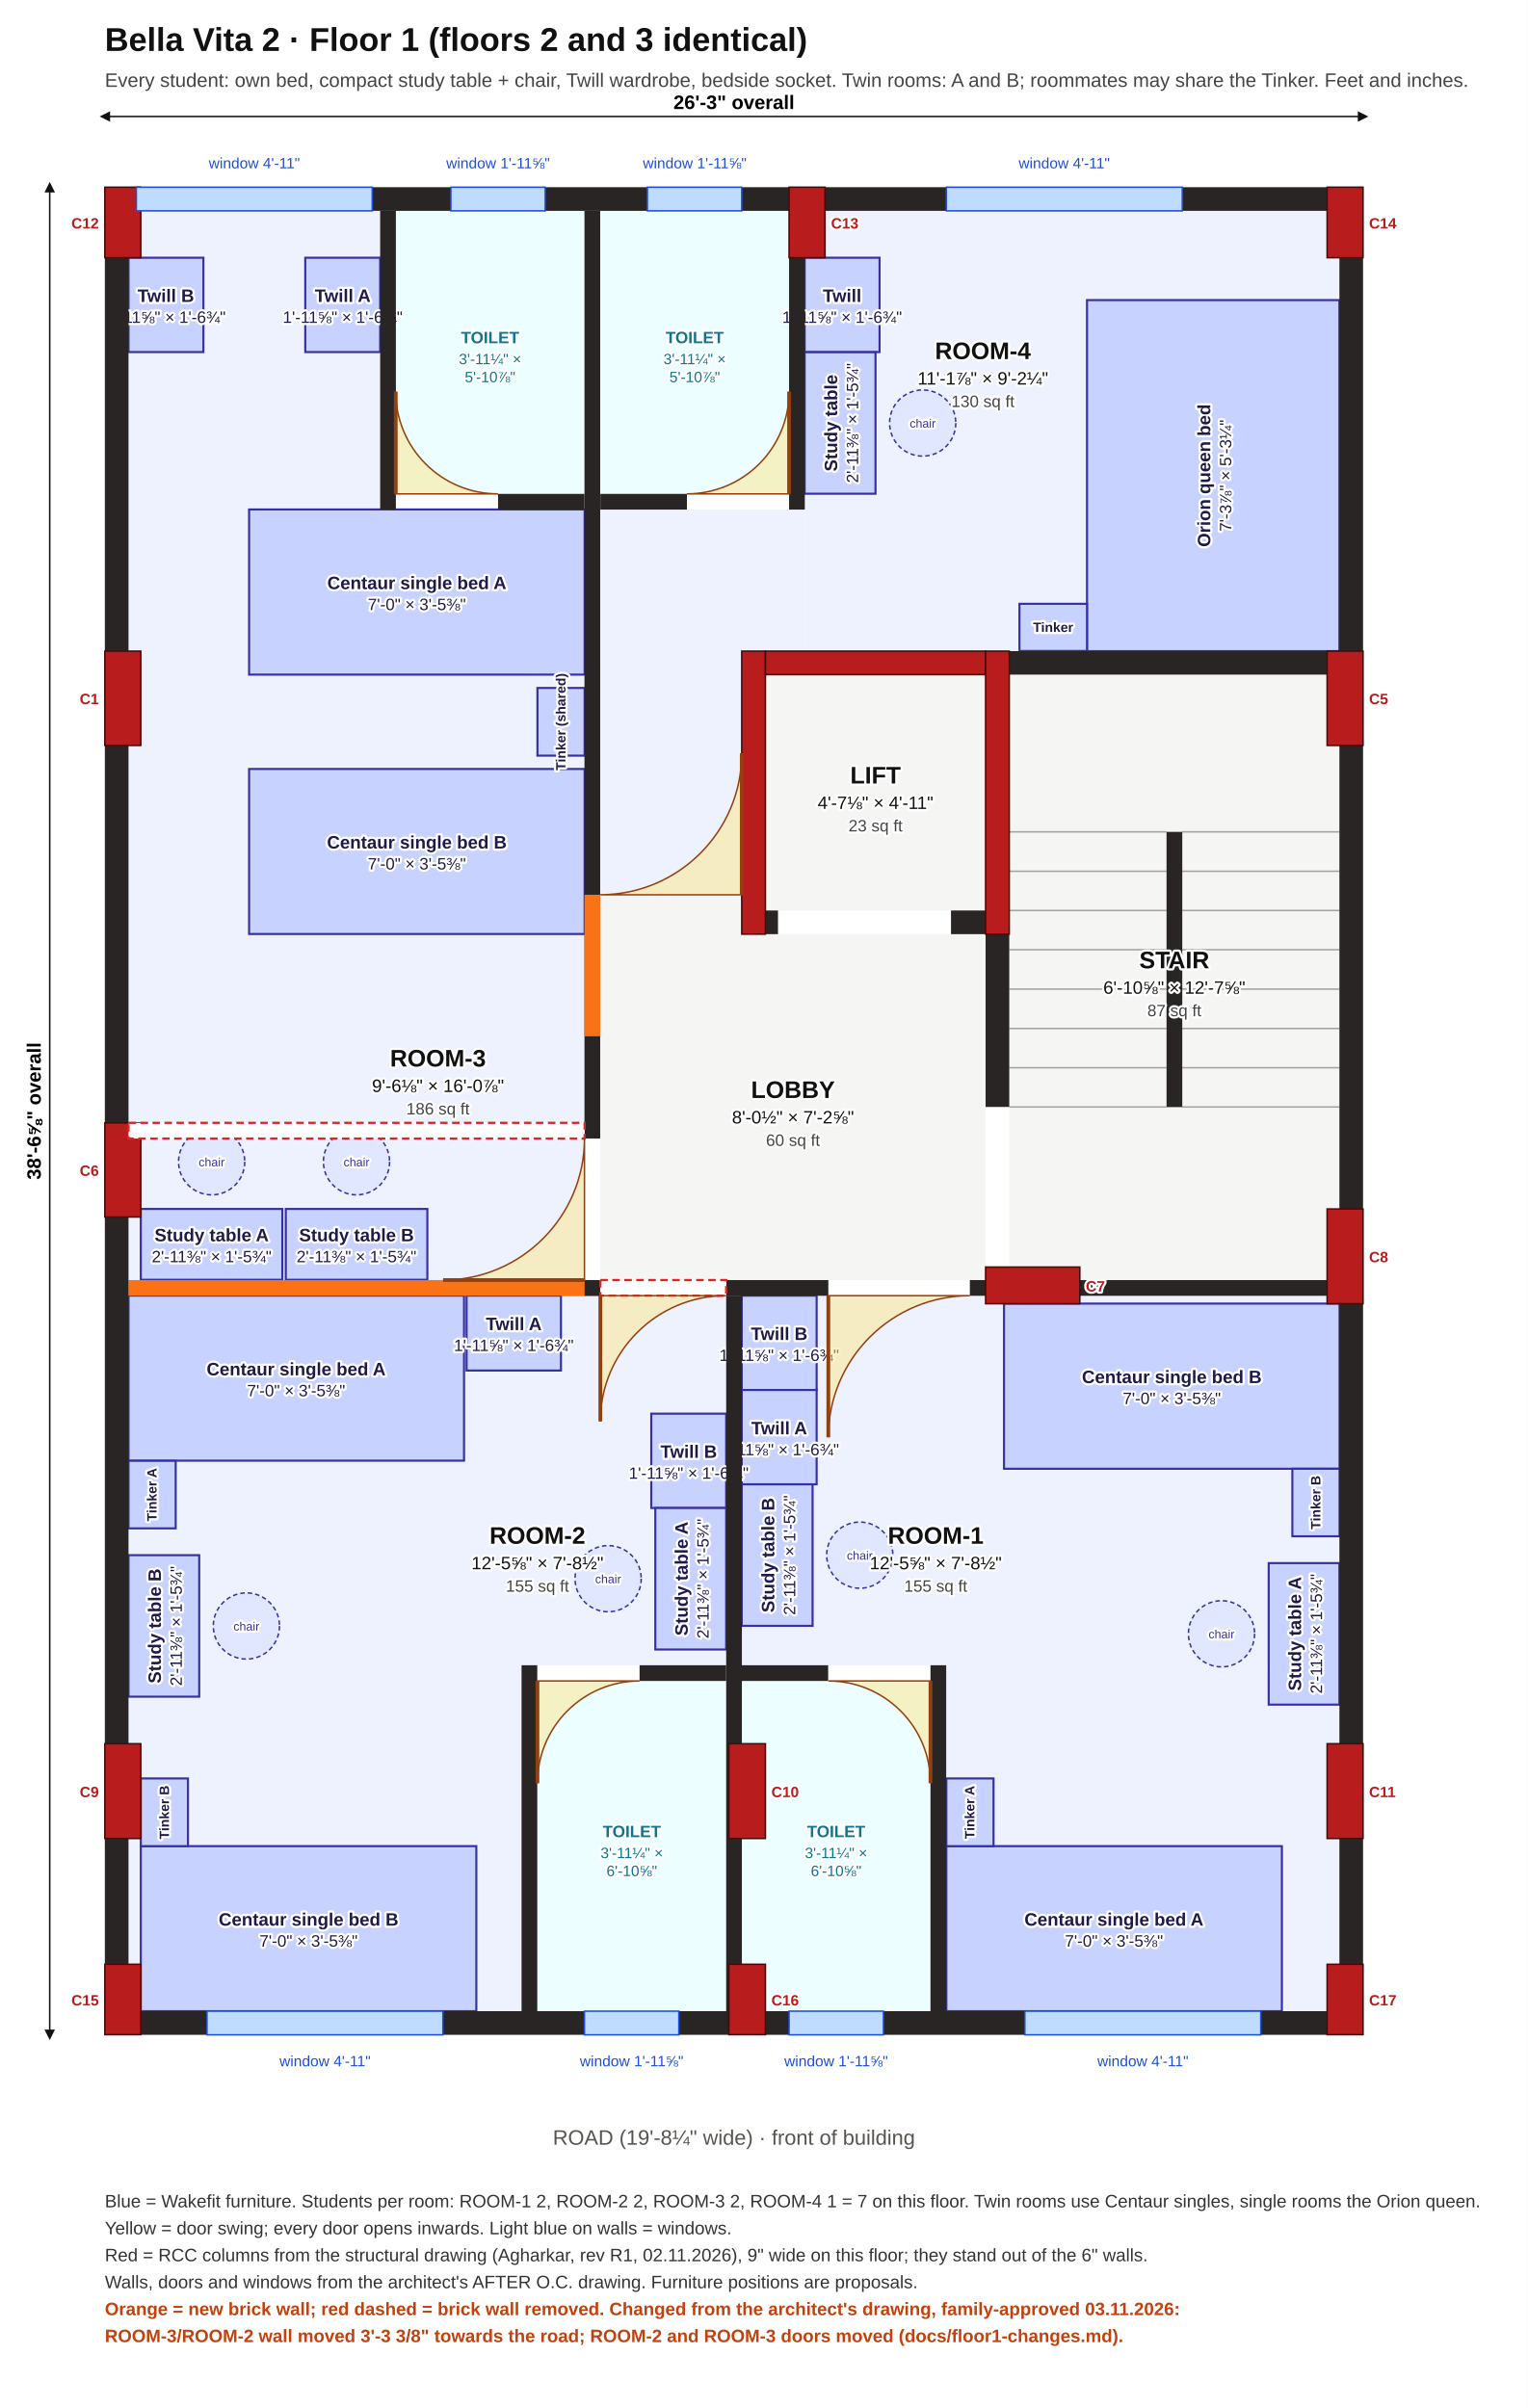
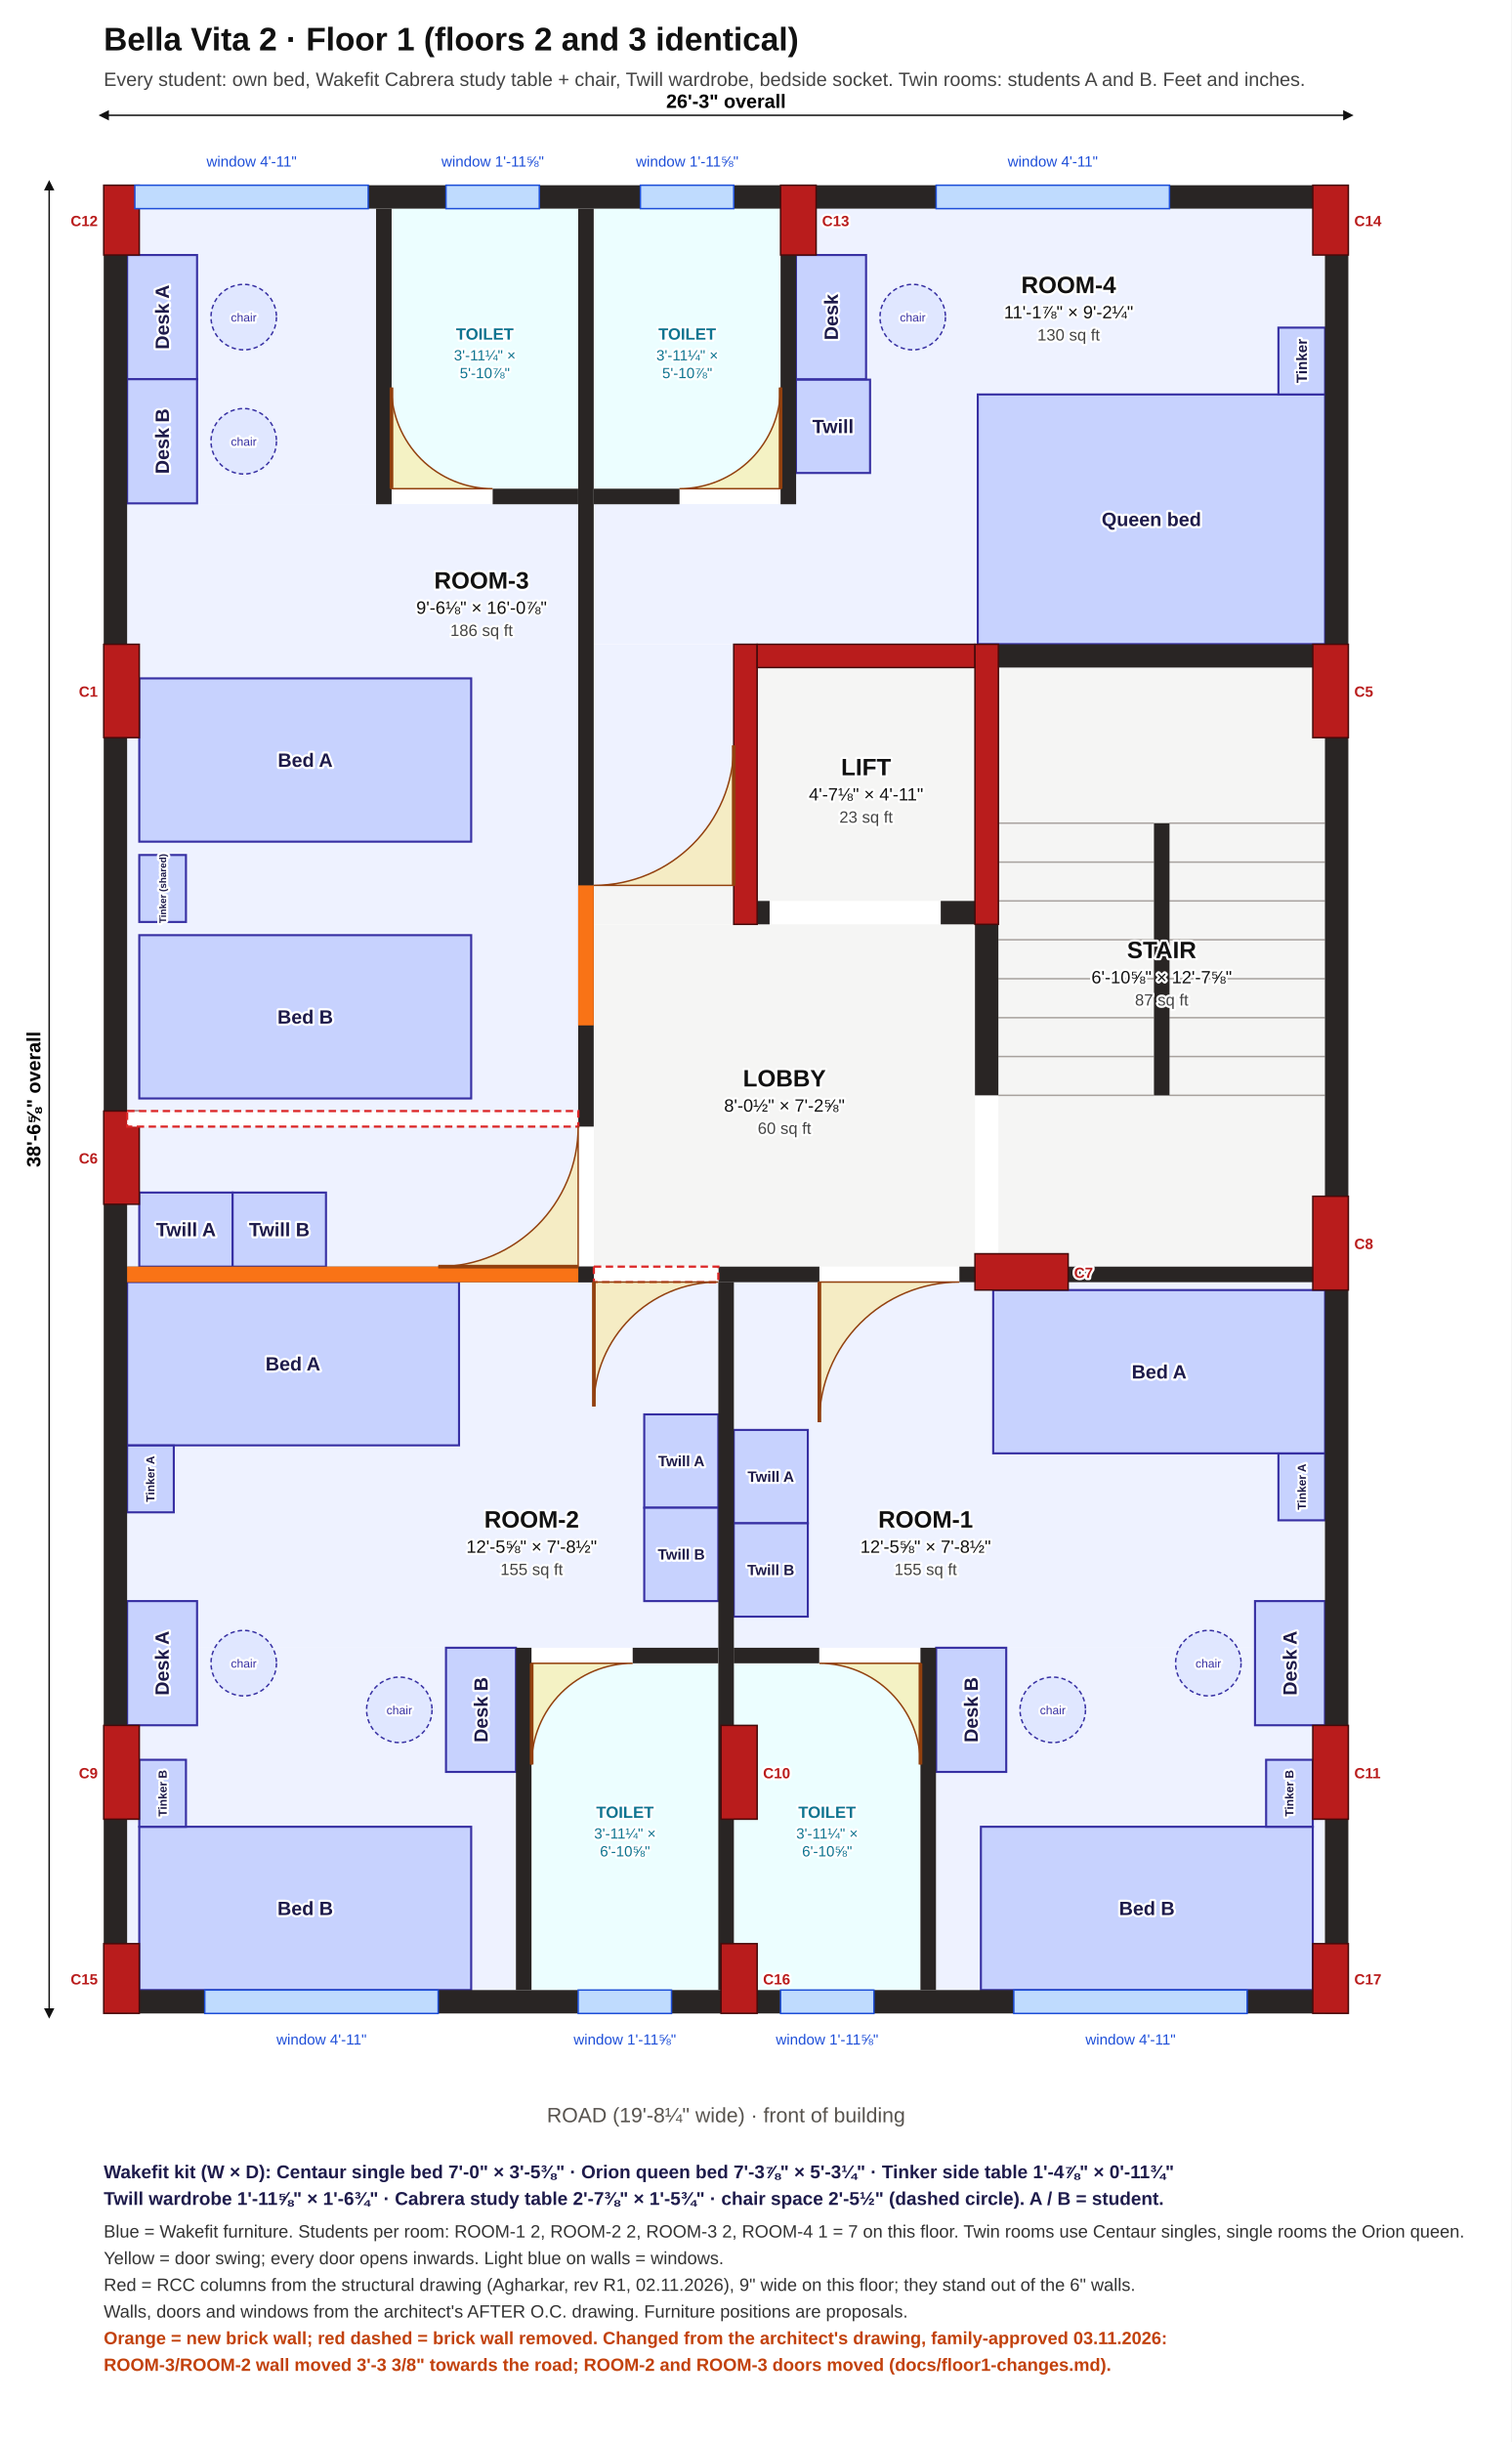
- <svg xmlns="http://www.w3.org/2000/svg" viewBox="0 0 1020 1608" width="1020" height="1608" font-family="Arial, Helvetica, sans-serif">
+ <svg xmlns="http://www.w3.org/2000/svg" viewBox="0 0 1020 1648" width="1020" height="1648" font-family="Arial, Helvetica, sans-serif">
  <rect width="100%" height="100%" fill="#ffffff" />
  <style>text{paint-order:stroke;stroke:#fff;stroke-width:3px;stroke-linejoin:round}</style>
  <defs>
    <marker id="a" viewBox="0 0 10 10" refX="5" refY="5" markerWidth="7" markerHeight="7" orient="auto-start-reverse">
      <path d="M0,0 L10,5 L0,10 z" fill="#111" />
    </marker>
  </defs>
  <text x="70" y="34" font-size="22" font-weight="bold" fill="#111">Bella Vita 2 · Floor 1 (floors 2 and 3 identical)</text>
-   <text x="70" y="58" font-size="13" fill="#444">Every student: own bed, compact study table + chair, Twill wardrobe, bedside socket. Twin rooms: A and B; roommates may share the Tinker. Feet and inches.</text>
+   <text x="70" y="58" font-size="13" fill="#444">Every student: own bed, Wakefit Cabrera study table + chair, Twill wardrobe, bedside socket. Twin rooms: students A and B. Feet and inches.</text>
  <rect x="85.8" y="340.2" width="304.5" height="514.5" fill="#eef2ff" />
  <rect x="85.8" y="140.8" width="168.0" height="199.5" fill="#eef2ff" />
  <rect x="264.2" y="140.8" width="126.0" height="189.0" fill="#ecfeff" />
  <rect x="537.2" y="140.8" width="357.0" height="294.0" fill="#eef2ff" />
  <rect x="400.8" y="340.2" width="136.5" height="94.5" fill="#eef2ff" />
  <rect x="400.8" y="434.8" width="94.5" height="162.7" fill="#eef2ff" />
  <rect x="400.8" y="140.8" width="126.0" height="189.0" fill="#ecfeff" />
  <rect x="400.8" y="597.5" width="94.5" height="26.2" fill="#f5f5f4" />
  <rect x="400.8" y="623.8" width="257.2" height="231.0" fill="#f5f5f4" />
  <rect x="511.0" y="450.5" width="147.0" height="157.5" fill="#f5f5f4" />
  <rect x="673.8" y="450.5" width="220.5" height="404.2" fill="#f5f5f4" />
  <rect x="85.8" y="865.2" width="399.0" height="246.8" fill="#eef2ff" />
  <rect x="85.8" y="1112.0" width="262.5" height="231.0" fill="#eef2ff" />
  <rect x="358.8" y="1122.5" width="126.0" height="220.5" fill="#ecfeff" />
  <rect x="495.2" y="865.2" width="399.0" height="246.8" fill="#eef2ff" />
  <rect x="631.8" y="1112.0" width="262.5" height="231.0" fill="#eef2ff" />
  <rect x="495.2" y="1122.5" width="126.0" height="220.5" fill="#ecfeff" />
  <line x1="673.8" y1="555.5" x2="778.8" y2="555.5" stroke="#a8a29e" />
  <line x1="789.2" y1="555.5" x2="894.2" y2="555.5" stroke="#a8a29e" />
  <line x1="673.8" y1="581.8" x2="778.8" y2="581.8" stroke="#a8a29e" />
  <line x1="789.2" y1="581.8" x2="894.2" y2="581.8" stroke="#a8a29e" />
  <line x1="673.8" y1="608.0" x2="778.8" y2="608.0" stroke="#a8a29e" />
  <line x1="789.2" y1="608.0" x2="894.2" y2="608.0" stroke="#a8a29e" />
  <line x1="673.8" y1="634.2" x2="778.8" y2="634.2" stroke="#a8a29e" />
  <line x1="789.2" y1="634.2" x2="894.2" y2="634.2" stroke="#a8a29e" />
  <line x1="673.8" y1="660.5" x2="778.8" y2="660.5" stroke="#a8a29e" />
  <line x1="789.2" y1="660.5" x2="894.2" y2="660.5" stroke="#a8a29e" />
  <line x1="673.8" y1="686.8" x2="778.8" y2="686.8" stroke="#a8a29e" />
  <line x1="789.2" y1="686.8" x2="894.2" y2="686.8" stroke="#a8a29e" />
  <line x1="673.8" y1="713.0" x2="778.8" y2="713.0" stroke="#a8a29e" />
  <line x1="789.2" y1="713.0" x2="894.2" y2="713.0" stroke="#a8a29e" />
  <line x1="673.8" y1="739.2" x2="778.8" y2="739.2" stroke="#a8a29e" />
  <line x1="789.2" y1="739.2" x2="894.2" y2="739.2" stroke="#a8a29e" />
-   <circle cx="574.0" cy="1038.5" r="22.1" fill="#e0e7ff" stroke="#3730a3" stroke-dasharray="3 2" />
-   <text x="574.0" y="1041.5" font-size="8" text-anchor="middle" fill="#3730a3">chair</text>
-   <circle cx="815.5" cy="1091.0" r="22.1" fill="#e0e7ff" stroke="#3730a3" stroke-dasharray="3 2" />
-   <text x="815.5" y="1094.0" font-size="8" text-anchor="middle" fill="#3730a3">chair</text>
-   <rect x="631.8" y="1232.8" width="224.0" height="110.2" fill="#c7d2fe" stroke="#3730a3" stroke-width="1.4" />
-   <text x="743.7" y="1285.9" font-size="12" text-anchor="middle" font-weight="bold" fill="#1e1b4b">Centaur single bed A</text>
-   <text x="743.7" y="1299.9" font-size="11" text-anchor="middle" fill="#1e1b4b">7'-0" × 3'-5⅜"</text>
-   <rect x="631.8" y="1187.6" width="31.5" height="45.2" fill="#c7d2fe" stroke="#3730a3" stroke-width="1.4" />
-   <text x="647.5" y="1213.2" font-size="9" text-anchor="middle" font-weight="bold" fill="#1e1b4b" transform="rotate(-90 647.5 1210.2)">Tinker A</text>
-   <rect x="670.3" y="870.5" width="224.0" height="110.3" fill="#c7d2fe" stroke="#3730a3" stroke-width="1.4" />
-   <text x="782.3" y="923.6" font-size="12" text-anchor="middle" font-weight="bold" fill="#1e1b4b">Centaur single bed B</text>
-   <text x="782.3" y="937.6" font-size="11" text-anchor="middle" fill="#1e1b4b">7'-0" × 3'-5⅜"</text>
-   <rect x="862.8" y="980.8" width="31.5" height="45.1" fill="#c7d2fe" stroke="#3730a3" stroke-width="1.4" />
-   <text x="878.5" y="1006.3" font-size="9" text-anchor="middle" font-weight="bold" fill="#1e1b4b" transform="rotate(-90 878.5 1003.3)">Tinker B</text>
-   <rect x="495.2" y="865.2" width="50.0" height="63.0" fill="#c7d2fe" stroke="#3730a3" stroke-width="1.4" />
-   <text x="520.2" y="894.8" font-size="12" text-anchor="middle" font-weight="bold" fill="#1e1b4b">Twill B</text>
-   <text x="520.2" y="908.8" font-size="11" text-anchor="middle" fill="#1e1b4b">1'-11⅝" × 1'-6¾"</text>
-   <rect x="495.2" y="928.2" width="50.0" height="63.0" fill="#c7d2fe" stroke="#3730a3" stroke-width="1.4" />
-   <text x="520.2" y="957.8" font-size="12" text-anchor="middle" font-weight="bold" fill="#1e1b4b">Twill A</text>
-   <text x="520.2" y="971.8" font-size="11" text-anchor="middle" fill="#1e1b4b">1'-11⅝" × 1'-6¾"</text>
-   <rect x="495.2" y="991.2" width="47.3" height="94.5" fill="#c7d2fe" stroke="#3730a3" stroke-width="1.4" />
-   <text x="518.9" y="1036.5" font-size="12" text-anchor="middle" font-weight="bold" fill="#1e1b4b" transform="rotate(-90 518.9 1038.5)">Study table B</text>
-   <text x="518.9" y="1050.5" font-size="11" text-anchor="middle" fill="#1e1b4b" transform="rotate(-90 518.9 1038.5)">2'-11⅜" × 1'-5¾"</text>
-   <rect x="847.0" y="1043.8" width="47.2" height="94.5" fill="#c7d2fe" stroke="#3730a3" stroke-width="1.4" />
-   <text x="870.6" y="1089.0" font-size="12" text-anchor="middle" font-weight="bold" fill="#1e1b4b" transform="rotate(-90 870.6 1091.0)">Study table A</text>
-   <text x="870.6" y="1103.0" font-size="11" text-anchor="middle" fill="#1e1b4b" transform="rotate(-90 870.6 1091.0)">2'-11⅜" × 1'-5¾"</text>
-   <circle cx="164.5" cy="1085.8" r="22.1" fill="#e0e7ff" stroke="#3730a3" stroke-dasharray="3 2" />
-   <text x="164.5" y="1088.8" font-size="8" text-anchor="middle" fill="#3730a3">chair</text>
-   <circle cx="406.0" cy="1054.2" r="22.1" fill="#e0e7ff" stroke="#3730a3" stroke-dasharray="3 2" />
-   <text x="406.0" y="1057.2" font-size="8" text-anchor="middle" fill="#3730a3">chair</text>
+   <circle cx="815.5" cy="1122.4" r="22.1" fill="#e0e7ff" stroke="#3730a3" stroke-dasharray="3 2" />
+   <text x="815.5" y="1125.4" font-size="8" text-anchor="middle" fill="#3730a3">chair</text>
+   <circle cx="710.5" cy="1153.9" r="22.1" fill="#e0e7ff" stroke="#3730a3" stroke-dasharray="3 2" />
+   <text x="710.5" y="1156.9" font-size="8" text-anchor="middle" fill="#3730a3">chair</text>
+   <rect x="670.3" y="870.6" width="224.0" height="110.2" fill="#c7d2fe" stroke="#3730a3" stroke-width="1.4" />
+   <text x="782.3" y="930.3" font-size="13.0" text-anchor="middle" font-weight="bold" fill="#1e1b4b">Bed A</text>
+   <rect x="862.8" y="980.9" width="31.5" height="45.1" fill="#c7d2fe" stroke="#3730a3" stroke-width="1.4" />
+   <text x="878.5" y="1006.2" font-size="7.9" text-anchor="middle" font-weight="bold" fill="#1e1b4b" transform="rotate(-90 878.5 1003.4)">Tinker A</text>
+   <rect x="662.0" y="1232.8" width="224.0" height="110.2" fill="#c7d2fe" stroke="#3730a3" stroke-width="1.4" />
+   <text x="774.0" y="1292.4" font-size="13.0" text-anchor="middle" font-weight="bold" fill="#1e1b4b">Bed B</text>
+   <rect x="854.5" y="1187.6" width="31.5" height="45.2" fill="#c7d2fe" stroke="#3730a3" stroke-width="1.4" />
+   <text x="870.2" y="1212.9" font-size="7.9" text-anchor="middle" font-weight="bold" fill="#1e1b4b" transform="rotate(-90 870.2 1210.2)">Tinker B</text>
+   <rect x="495.2" y="965.0" width="50.0" height="63.0" fill="#c7d2fe" stroke="#3730a3" stroke-width="1.4" />
+   <text x="520.2" y="1000.0" font-size="10.1" text-anchor="middle" font-weight="bold" fill="#1e1b4b">Twill A</text>
+   <rect x="495.2" y="1028.0" width="50.0" height="63.0" fill="#c7d2fe" stroke="#3730a3" stroke-width="1.4" />
+   <text x="520.2" y="1063.0" font-size="10.1" text-anchor="middle" font-weight="bold" fill="#1e1b4b">Twill B</text>
+   <rect x="847.0" y="1080.5" width="47.2" height="83.8" fill="#c7d2fe" stroke="#3730a3" stroke-width="1.4" />
+   <text x="870.6" y="1126.9" font-size="13.0" text-anchor="middle" font-weight="bold" fill="#1e1b4b" transform="rotate(-90 870.6 1122.4)">Desk A</text>
+   <rect x="631.8" y="1112.0" width="47.3" height="83.8" fill="#c7d2fe" stroke="#3730a3" stroke-width="1.4" />
+   <text x="655.4" y="1158.4" font-size="13.0" text-anchor="middle" font-weight="bold" fill="#1e1b4b" transform="rotate(-90 655.4 1153.9)">Desk B</text>
+   <circle cx="164.5" cy="1122.4" r="22.1" fill="#e0e7ff" stroke="#3730a3" stroke-dasharray="3 2" />
+   <text x="164.5" y="1125.4" font-size="8" text-anchor="middle" fill="#3730a3">chair</text>
+   <circle cx="269.5" cy="1153.9" r="22.1" fill="#e0e7ff" stroke="#3730a3" stroke-dasharray="3 2" />
+   <text x="269.5" y="1156.9" font-size="8" text-anchor="middle" fill="#3730a3">chair</text>
  <rect x="85.8" y="865.2" width="224.0" height="110.2" fill="#c7d2fe" stroke="#3730a3" stroke-width="1.4" />
-   <text x="197.7" y="918.4" font-size="12" text-anchor="middle" font-weight="bold" fill="#1e1b4b">Centaur single bed A</text>
-   <text x="197.7" y="932.4" font-size="11" text-anchor="middle" fill="#1e1b4b">7'-0" × 3'-5⅜"</text>
+   <text x="197.7" y="924.9" font-size="13.0" text-anchor="middle" font-weight="bold" fill="#1e1b4b">Bed A</text>
  <rect x="85.8" y="975.5" width="31.5" height="45.1" fill="#c7d2fe" stroke="#3730a3" stroke-width="1.4" />
-   <text x="101.5" y="1001.1" font-size="9" text-anchor="middle" font-weight="bold" fill="#1e1b4b" transform="rotate(-90 101.5 998.1)">Tinker A</text>
+   <text x="101.5" y="1000.8" font-size="7.9" text-anchor="middle" font-weight="bold" fill="#1e1b4b" transform="rotate(-90 101.5 998.1)">Tinker A</text>
  <rect x="94.0" y="1232.8" width="224.0" height="110.2" fill="#c7d2fe" stroke="#3730a3" stroke-width="1.4" />
-   <text x="206.0" y="1285.9" font-size="12" text-anchor="middle" font-weight="bold" fill="#1e1b4b">Centaur single bed B</text>
-   <text x="206.0" y="1299.9" font-size="11" text-anchor="middle" fill="#1e1b4b">7'-0" × 3'-5⅜"</text>
+   <text x="206.0" y="1292.4" font-size="13.0" text-anchor="middle" font-weight="bold" fill="#1e1b4b">Bed B</text>
  <rect x="94.0" y="1187.6" width="31.5" height="45.2" fill="#c7d2fe" stroke="#3730a3" stroke-width="1.4" />
-   <text x="109.8" y="1213.2" font-size="9" text-anchor="middle" font-weight="bold" fill="#1e1b4b" transform="rotate(-90 109.8 1210.2)">Tinker B</text>
-   <rect x="311.5" y="865.2" width="63.0" height="50.0" fill="#c7d2fe" stroke="#3730a3" stroke-width="1.4" />
-   <text x="343.0" y="888.2" font-size="12" text-anchor="middle" font-weight="bold" fill="#1e1b4b">Twill A</text>
-   <text x="343.0" y="902.2" font-size="11" text-anchor="middle" fill="#1e1b4b">1'-11⅝" × 1'-6¾"</text>
-   <rect x="434.8" y="944.0" width="50.0" height="63.0" fill="#c7d2fe" stroke="#3730a3" stroke-width="1.4" />
-   <text x="459.8" y="973.5" font-size="12" text-anchor="middle" font-weight="bold" fill="#1e1b4b">Twill B</text>
-   <text x="459.8" y="987.5" font-size="11" text-anchor="middle" fill="#1e1b4b">1'-11⅝" × 1'-6¾"</text>
-   <rect x="85.8" y="1038.5" width="47.2" height="94.5" fill="#c7d2fe" stroke="#3730a3" stroke-width="1.4" />
-   <text x="109.4" y="1083.8" font-size="12" text-anchor="middle" font-weight="bold" fill="#1e1b4b" transform="rotate(-90 109.4 1085.8)">Study table B</text>
-   <text x="109.4" y="1097.8" font-size="11" text-anchor="middle" fill="#1e1b4b" transform="rotate(-90 109.4 1085.8)">2'-11⅜" × 1'-5¾"</text>
-   <rect x="437.5" y="1007.0" width="47.3" height="94.5" fill="#c7d2fe" stroke="#3730a3" stroke-width="1.4" />
-   <text x="461.1" y="1052.2" font-size="12" text-anchor="middle" font-weight="bold" fill="#1e1b4b" transform="rotate(-90 461.1 1054.2)">Study table A</text>
-   <text x="461.1" y="1066.2" font-size="11" text-anchor="middle" fill="#1e1b4b" transform="rotate(-90 461.1 1054.2)">2'-11⅜" × 1'-5¾"</text>
-   <circle cx="141.3" cy="775.8" r="22.1" fill="#e0e7ff" stroke="#3730a3" stroke-dasharray="3 2" />
-   <text x="141.3" y="778.8" font-size="8" text-anchor="middle" fill="#3730a3">chair</text>
-   <circle cx="238.0" cy="775.8" r="22.1" fill="#e0e7ff" stroke="#3730a3" stroke-dasharray="3 2" />
-   <text x="238.0" y="778.8" font-size="8" text-anchor="middle" fill="#3730a3">chair</text>
-   <rect x="166.3" y="340.2" width="224.0" height="110.3" fill="#c7d2fe" stroke="#3730a3" stroke-width="1.4" />
-   <text x="278.3" y="393.4" font-size="12" text-anchor="middle" font-weight="bold" fill="#1e1b4b">Centaur single bed A</text>
-   <text x="278.3" y="407.4" font-size="11" text-anchor="middle" fill="#1e1b4b">7'-0" × 3'-5⅜"</text>
-   <rect x="166.3" y="513.5" width="224.0" height="110.2" fill="#c7d2fe" stroke="#3730a3" stroke-width="1.4" />
-   <text x="278.3" y="566.6" font-size="12" text-anchor="middle" font-weight="bold" fill="#1e1b4b">Centaur single bed B</text>
-   <text x="278.3" y="580.6" font-size="11" text-anchor="middle" fill="#1e1b4b">7'-0" × 3'-5⅜"</text>
-   <rect x="358.8" y="459.4" width="31.5" height="45.2" fill="#c7d2fe" stroke="#3730a3" stroke-width="1.4" />
-   <text x="374.5" y="485.0" font-size="9" text-anchor="middle" font-weight="bold" fill="#1e1b4b" transform="rotate(-90 374.5 482.0)">Tinker (shared)</text>
-   <rect x="85.8" y="172.1" width="50.0" height="63.0" fill="#c7d2fe" stroke="#3730a3" stroke-width="1.4" />
-   <text x="110.7" y="201.6" font-size="12" text-anchor="middle" font-weight="bold" fill="#1e1b4b">Twill B</text>
-   <text x="110.7" y="215.6" font-size="11" text-anchor="middle" fill="#1e1b4b">1'-11⅝" × 1'-6¾"</text>
-   <rect x="203.8" y="172.1" width="50.0" height="63.0" fill="#c7d2fe" stroke="#3730a3" stroke-width="1.4" />
-   <text x="228.8" y="201.6" font-size="12" text-anchor="middle" font-weight="bold" fill="#1e1b4b">Twill A</text>
-   <text x="228.8" y="215.6" font-size="11" text-anchor="middle" fill="#1e1b4b">1'-11⅝" × 1'-6¾"</text>
-   <rect x="94.0" y="807.3" width="94.5" height="47.3" fill="#c7d2fe" stroke="#3730a3" stroke-width="1.4" />
-   <text x="141.3" y="828.9" font-size="12" text-anchor="middle" font-weight="bold" fill="#1e1b4b">Study table A</text>
-   <text x="141.3" y="842.9" font-size="11" text-anchor="middle" fill="#1e1b4b">2'-11⅜" × 1'-5¾"</text>
-   <rect x="190.8" y="807.3" width="94.5" height="47.3" fill="#c7d2fe" stroke="#3730a3" stroke-width="1.4" />
-   <text x="238.0" y="828.9" font-size="12" text-anchor="middle" font-weight="bold" fill="#1e1b4b">Study table B</text>
-   <text x="238.0" y="842.9" font-size="11" text-anchor="middle" fill="#1e1b4b">2'-11⅜" × 1'-5¾"</text>
-   <circle cx="616.0" cy="282.5" r="22.1" fill="#e0e7ff" stroke="#3730a3" stroke-dasharray="3 2" />
-   <text x="616.0" y="285.5" font-size="8" text-anchor="middle" fill="#3730a3">chair</text>
-   <rect x="725.7" y="200.4" width="168.5" height="234.4" fill="#c7d2fe" stroke="#3730a3" stroke-width="1.4" />
-   <text x="810.0" y="315.6" font-size="12" text-anchor="middle" font-weight="bold" fill="#1e1b4b" transform="rotate(-90 810.0 317.6)">Orion queen bed</text>
-   <text x="810.0" y="329.6" font-size="11" text-anchor="middle" fill="#1e1b4b" transform="rotate(-90 810.0 317.6)">7'-3⅞" × 5'-3¼"</text>
-   <rect x="680.6" y="403.2" width="45.1" height="31.5" fill="#c7d2fe" stroke="#3730a3" stroke-width="1.4" />
-   <text x="703.1" y="422.0" font-size="9" text-anchor="middle" font-weight="bold" fill="#1e1b4b">Tinker</text>
-   <rect x="537.2" y="172.1" width="50.0" height="63.0" fill="#c7d2fe" stroke="#3730a3" stroke-width="1.4" />
-   <text x="562.2" y="201.6" font-size="12" text-anchor="middle" font-weight="bold" fill="#1e1b4b">Twill</text>
-   <text x="562.2" y="215.6" font-size="11" text-anchor="middle" fill="#1e1b4b">1'-11⅝" × 1'-6¾"</text>
-   <rect x="537.2" y="235.2" width="47.3" height="94.5" fill="#c7d2fe" stroke="#3730a3" stroke-width="1.4" />
-   <text x="560.9" y="280.5" font-size="12" text-anchor="middle" font-weight="bold" fill="#1e1b4b" transform="rotate(-90 560.9 282.5)">Study table</text>
-   <text x="560.9" y="294.5" font-size="11" text-anchor="middle" fill="#1e1b4b" transform="rotate(-90 560.9 282.5)">2'-11⅜" × 1'-5¾"</text>
+   <text x="109.8" y="1212.9" font-size="7.9" text-anchor="middle" font-weight="bold" fill="#1e1b4b" transform="rotate(-90 109.8 1210.2)">Tinker B</text>
+   <rect x="434.8" y="954.5" width="50.0" height="63.0" fill="#c7d2fe" stroke="#3730a3" stroke-width="1.4" />
+   <text x="459.8" y="989.5" font-size="10.1" text-anchor="middle" font-weight="bold" fill="#1e1b4b">Twill A</text>
+   <rect x="434.8" y="1017.5" width="50.0" height="63.0" fill="#c7d2fe" stroke="#3730a3" stroke-width="1.4" />
+   <text x="459.8" y="1052.5" font-size="10.1" text-anchor="middle" font-weight="bold" fill="#1e1b4b">Twill B</text>
+   <rect x="85.8" y="1080.5" width="47.2" height="83.8" fill="#c7d2fe" stroke="#3730a3" stroke-width="1.4" />
+   <text x="109.4" y="1126.9" font-size="13.0" text-anchor="middle" font-weight="bold" fill="#1e1b4b" transform="rotate(-90 109.4 1122.4)">Desk A</text>
+   <rect x="301.0" y="1112.0" width="47.2" height="83.8" fill="#c7d2fe" stroke="#3730a3" stroke-width="1.4" />
+   <text x="324.6" y="1158.4" font-size="13.0" text-anchor="middle" font-weight="bold" fill="#1e1b4b" transform="rotate(-90 324.6 1153.9)">Desk B</text>
+   <circle cx="164.5" cy="214.0" r="22.1" fill="#e0e7ff" stroke="#3730a3" stroke-dasharray="3 2" />
+   <text x="164.5" y="217.0" font-size="8" text-anchor="middle" fill="#3730a3">chair</text>
+   <circle cx="164.5" cy="297.8" r="22.1" fill="#e0e7ff" stroke="#3730a3" stroke-dasharray="3 2" />
+   <text x="164.5" y="300.8" font-size="8" text-anchor="middle" fill="#3730a3">chair</text>
+   <rect x="94.0" y="457.8" width="224.0" height="110.2" fill="#c7d2fe" stroke="#3730a3" stroke-width="1.4" />
+   <text x="206.0" y="517.5" font-size="13.0" text-anchor="middle" font-weight="bold" fill="#1e1b4b">Bed A</text>
+   <rect x="94.0" y="631.1" width="224.0" height="110.2" fill="#c7d2fe" stroke="#3730a3" stroke-width="1.4" />
+   <text x="206.0" y="690.8" font-size="13.0" text-anchor="middle" font-weight="bold" fill="#1e1b4b">Bed B</text>
+   <rect x="94.0" y="577.0" width="31.5" height="45.2" fill="#c7d2fe" stroke="#3730a3" stroke-width="1.4" />
+   <text x="109.8" y="601.9" font-size="6.5" text-anchor="middle" font-weight="bold" fill="#1e1b4b" transform="rotate(-90 109.8 599.6)">Tinker (shared)</text>
+   <rect x="85.8" y="172.1" width="47.2" height="83.8" fill="#c7d2fe" stroke="#3730a3" stroke-width="1.4" />
+   <text x="109.4" y="218.6" font-size="13.0" text-anchor="middle" font-weight="bold" fill="#1e1b4b" transform="rotate(-90 109.4 214.0)">Desk A</text>
+   <rect x="85.8" y="255.9" width="47.2" height="83.8" fill="#c7d2fe" stroke="#3730a3" stroke-width="1.4" />
+   <text x="109.4" y="302.4" font-size="13.0" text-anchor="middle" font-weight="bold" fill="#1e1b4b" transform="rotate(-90 109.4 297.8)">Desk B</text>
+   <rect x="94.0" y="804.8" width="63.0" height="50.0" fill="#c7d2fe" stroke="#3730a3" stroke-width="1.4" />
+   <text x="125.5" y="834.3" font-size="13.0" text-anchor="middle" font-weight="bold" fill="#1e1b4b">Twill A</text>
+   <rect x="157.0" y="804.8" width="63.0" height="50.0" fill="#c7d2fe" stroke="#3730a3" stroke-width="1.4" />
+   <text x="188.5" y="834.3" font-size="13.0" text-anchor="middle" font-weight="bold" fill="#1e1b4b">Twill B</text>
+   <circle cx="616.0" cy="214.0" r="22.1" fill="#e0e7ff" stroke="#3730a3" stroke-dasharray="3 2" />
+   <text x="616.0" y="217.0" font-size="8" text-anchor="middle" fill="#3730a3">chair</text>
+   <rect x="659.9" y="266.2" width="234.4" height="168.5" fill="#c7d2fe" stroke="#3730a3" stroke-width="1.4" />
+   <text x="777.1" y="355.0" font-size="13.0" text-anchor="middle" font-weight="bold" fill="#1e1b4b">Queen bed</text>
+   <rect x="862.8" y="221.1" width="31.5" height="45.1" fill="#c7d2fe" stroke="#3730a3" stroke-width="1.4" />
+   <text x="878.5" y="247.1" font-size="10.0" text-anchor="middle" font-weight="bold" fill="#1e1b4b" transform="rotate(-90 878.5 243.6)">Tinker</text>
+   <rect x="537.2" y="256.2" width="50.0" height="63.0" fill="#c7d2fe" stroke="#3730a3" stroke-width="1.4" />
+   <text x="562.2" y="292.3" font-size="13.0" text-anchor="middle" font-weight="bold" fill="#1e1b4b">Twill</text>
+   <rect x="537.2" y="172.1" width="47.3" height="83.8" fill="#c7d2fe" stroke="#3730a3" stroke-width="1.4" />
+   <text x="560.9" y="218.6" font-size="13.0" text-anchor="middle" font-weight="bold" fill="#1e1b4b" transform="rotate(-90 560.9 214.0)">Desk</text>
  <rect x="70.0" y="125.0" width="840.0" height="15.8" fill="#292524" />
  <rect x="70.0" y="1343.0" width="840.0" height="15.8" fill="#292524" />
  <rect x="70.0" y="125.0" width="15.8" height="1233.8" fill="#292524" />
  <rect x="894.2" y="125.0" width="15.8" height="1233.8" fill="#292524" />
  <rect x="253.8" y="140.8" width="10.5" height="199.5" fill="#292524" />
  <rect x="332.5" y="329.8" width="57.7" height="10.5" fill="#292524" />
  <rect x="400.8" y="329.8" width="57.8" height="10.5" fill="#292524" />
  <rect x="526.8" y="140.8" width="10.5" height="199.5" fill="#292524" />
  <rect x="495.2" y="434.8" width="399.0" height="15.7" fill="#292524" />
  <rect x="495.2" y="434.8" width="15.8" height="189.0" fill="#292524" />
  <rect x="658.0" y="450.5" width="15.8" height="288.7" fill="#292524" />
  <rect x="511.0" y="608.0" width="8.4" height="15.8" fill="#292524" />
  <rect x="634.9" y="608.0" width="23.1" height="15.8" fill="#292524" />
  <rect x="778.8" y="555.5" width="10.5" height="183.8" fill="#292524" />
  <rect x="647.5" y="854.8" width="246.7" height="10.5" fill="#292524" />
  <rect x="484.8" y="865.2" width="10.5" height="477.8" fill="#292524" />
  <rect x="427.0" y="1112.0" width="57.8" height="10.5" fill="#292524" />
  <rect x="495.2" y="1112.0" width="57.7" height="10.5" fill="#292524" />
  <rect x="348.2" y="1112.0" width="10.5" height="231.0" fill="#292524" />
  <rect x="621.2" y="1112.0" width="10.5" height="231.0" fill="#292524" />
  <rect x="85.8" y="854.8" width="315.0" height="10.5" fill="#292524" />
  <rect x="390.2" y="854.8" width="10.5" height="10.5" fill="#292524" />
  <rect x="484.8" y="854.8" width="68.2" height="10.5" fill="#292524" />
  <rect x="390.2" y="140.8" width="10.5" height="619.5" fill="#292524" />
  <rect x="70.0" y="434.8" width="24.0" height="63.0" fill="#b91c1c" stroke="#450a0a" stroke-width="1" />
  <text x="66.0" y="470.2" font-size="10" font-weight="bold" text-anchor="end" fill="#b91c1c">C1</text>
  <rect x="495.2" y="434.8" width="15.8" height="189.0" fill="#b91c1c" stroke="#450a0a" stroke-width="1" />
  <rect x="511.0" y="434.8" width="147.0" height="15.7" fill="#b91c1c" stroke="#450a0a" stroke-width="1" />
  <rect x="658.0" y="434.8" width="15.8" height="189.0" fill="#b91c1c" stroke="#450a0a" stroke-width="1" />
  <rect x="886.0" y="434.8" width="24.0" height="63.0" fill="#b91c1c" stroke="#450a0a" stroke-width="1" />
  <text x="914.0" y="470.2" font-size="10" font-weight="bold" text-anchor="start" fill="#b91c1c">C5</text>
  <rect x="70.0" y="749.8" width="24.0" height="62.9" fill="#b91c1c" stroke="#450a0a" stroke-width="1" />
  <text x="66.0" y="785.2" font-size="10" font-weight="bold" text-anchor="end" fill="#b91c1c">C6</text>
  <rect x="658.0" y="846.1" width="62.9" height="24.5" fill="#b91c1c" stroke="#450a0a" stroke-width="1" />
  <text x="724.9" y="862.4" font-size="10" font-weight="bold" text-anchor="start" fill="#b91c1c">C7</text>
  <rect x="886.0" y="807.3" width="24.0" height="63.3" fill="#b91c1c" stroke="#450a0a" stroke-width="1" />
  <text x="914.0" y="842.9" font-size="10" font-weight="bold" text-anchor="start" fill="#b91c1c">C8</text>
  <rect x="70.0" y="1164.4" width="24.0" height="63.3" fill="#b91c1c" stroke="#450a0a" stroke-width="1" />
  <text x="66.0" y="1200.1" font-size="10" font-weight="bold" text-anchor="end" fill="#b91c1c">C9</text>
  <rect x="486.6" y="1164.4" width="24.4" height="63.3" fill="#b91c1c" stroke="#450a0a" stroke-width="1" />
  <text x="515.0" y="1200.1" font-size="10" font-weight="bold" text-anchor="start" fill="#b91c1c">C10</text>
  <rect x="886.0" y="1164.4" width="24.0" height="63.3" fill="#b91c1c" stroke="#450a0a" stroke-width="1" />
  <text x="914.0" y="1200.1" font-size="10" font-weight="bold" text-anchor="start" fill="#b91c1c">C11</text>
  <rect x="70.0" y="125.0" width="24.0" height="47.1" fill="#b91c1c" stroke="#450a0a" stroke-width="1" />
  <text x="66.0" y="152.6" font-size="10" font-weight="bold" text-anchor="end" fill="#b91c1c">C12</text>
  <rect x="526.8" y="125.0" width="24.0" height="47.1" fill="#b91c1c" stroke="#450a0a" stroke-width="1" />
  <text x="554.8" y="152.6" font-size="10" font-weight="bold" text-anchor="start" fill="#b91c1c">C13</text>
  <rect x="886.0" y="125.0" width="24.0" height="47.1" fill="#b91c1c" stroke="#450a0a" stroke-width="1" />
  <text x="914.0" y="152.6" font-size="10" font-weight="bold" text-anchor="start" fill="#b91c1c">C14</text>
  <rect x="70.0" y="1311.7" width="24.0" height="47.0" fill="#b91c1c" stroke="#450a0a" stroke-width="1" />
  <text x="66.0" y="1339.2" font-size="10" font-weight="bold" text-anchor="end" fill="#b91c1c">C15</text>
  <rect x="486.6" y="1311.7" width="24.4" height="47.0" fill="#b91c1c" stroke="#450a0a" stroke-width="1" />
  <text x="515.0" y="1339.2" font-size="10" font-weight="bold" text-anchor="start" fill="#b91c1c">C16</text>
  <rect x="886.0" y="1311.7" width="24.0" height="47.0" fill="#b91c1c" stroke="#450a0a" stroke-width="1" />
  <text x="914.0" y="1339.2" font-size="10" font-weight="bold" text-anchor="start" fill="#b91c1c">C17</text>
  <rect x="85.8" y="749.8" width="304.5" height="10.5" fill="#fff" stroke="#dc2626" stroke-width="1.5" stroke-dasharray="5 3" />
  <rect x="400.8" y="854.8" width="84.0" height="10.5" fill="#fff" stroke="#dc2626" stroke-width="1.5" stroke-dasharray="5 3" />
  <rect x="85.8" y="854.8" width="304.5" height="10.5" fill="#f97316" />
  <rect x="390.2" y="597.5" width="10.5" height="94.5" fill="#f97316" />
  <rect x="91.0" y="125.0" width="157.5" height="15.8" fill="#bfdbfe" stroke="#1d4ed8" />
  <text x="169.8" y="112.4" font-size="10" text-anchor="middle" fill="#1d4ed8">window 4'-11"</text>
  <rect x="301.0" y="125.0" width="63.0" height="15.8" fill="#bfdbfe" stroke="#1d4ed8" />
  <text x="332.5" y="112.4" font-size="10" text-anchor="middle" fill="#1d4ed8">window 1'-11⅝"</text>
  <rect x="432.2" y="125.0" width="63.0" height="15.8" fill="#bfdbfe" stroke="#1d4ed8" />
  <text x="463.8" y="112.4" font-size="10" text-anchor="middle" fill="#1d4ed8">window 1'-11⅝"</text>
  <rect x="631.8" y="125.0" width="157.5" height="15.8" fill="#bfdbfe" stroke="#1d4ed8" />
  <text x="710.5" y="112.4" font-size="10" text-anchor="middle" fill="#1d4ed8">window 4'-11"</text>
  <rect x="138.2" y="1343.0" width="157.5" height="15.8" fill="#bfdbfe" stroke="#1d4ed8" />
  <text x="217.0" y="1379.8" font-size="10" text-anchor="middle" fill="#1d4ed8">window 4'-11"</text>
  <rect x="390.2" y="1343.0" width="63.0" height="15.8" fill="#bfdbfe" stroke="#1d4ed8" />
  <text x="421.7" y="1379.8" font-size="10" text-anchor="middle" fill="#1d4ed8">window 1'-11⅝"</text>
  <rect x="526.8" y="1343.0" width="63.0" height="15.8" fill="#bfdbfe" stroke="#1d4ed8" />
  <text x="558.2" y="1379.8" font-size="10" text-anchor="middle" fill="#1d4ed8">window 1'-11⅝"</text>
  <rect x="684.2" y="1343.0" width="157.5" height="15.8" fill="#bfdbfe" stroke="#1d4ed8" />
  <text x="763.0" y="1379.8" font-size="10" text-anchor="middle" fill="#1d4ed8">window 4'-11"</text>
  <path d="M390.2,854.8 L295.8,854.8 A94.5,94.5 0 0 0 390.2,760.2 Z" fill="#fde68a" fill-opacity="0.5" stroke="#92400e" />
  <line x1="390.2" y1="854.8" x2="295.8" y2="854.8" stroke="#92400e" stroke-width="2.5" />
  <path d="M495.2,597.5 L495.2,503.0 A94.5,94.5 0 0 1 400.8,597.5 Z" fill="#fde68a" fill-opacity="0.5" stroke="#92400e" />
  <line x1="495.2" y1="597.5" x2="495.2" y2="503.0" stroke="#92400e" stroke-width="2.5" />
  <path d="M400.8,865.2 L400.8,949.2 A84.0,84.0 0 0 1 484.8,865.2 Z" fill="#fde68a" fill-opacity="0.5" stroke="#92400e" />
  <line x1="400.8" y1="865.2" x2="400.8" y2="949.2" stroke="#92400e" stroke-width="2.5" />
  <path d="M553.0,865.2 L553.0,959.8 A94.5,94.5 0 0 1 647.5,865.2 Z" fill="#fde68a" fill-opacity="0.5" stroke="#92400e" />
  <line x1="553.0" y1="865.2" x2="553.0" y2="959.8" stroke="#92400e" stroke-width="2.5" />
  <path d="M264.2,329.8 L264.2,261.5 A68.2,68.2 0 0 0 332.5,329.8 Z" fill="#fde68a" fill-opacity="0.5" stroke="#92400e" />
  <line x1="264.2" y1="329.8" x2="264.2" y2="261.5" stroke="#92400e" stroke-width="2.5" />
  <path d="M526.8,329.8 L526.8,261.5 A68.2,68.2 0 0 1 458.5,329.8 Z" fill="#fde68a" fill-opacity="0.5" stroke="#92400e" />
  <line x1="526.8" y1="329.8" x2="526.8" y2="261.5" stroke="#92400e" stroke-width="2.5" />
  <path d="M358.8,1122.5 L358.8,1190.8 A68.2,68.2 0 0 1 427.0,1122.5 Z" fill="#fde68a" fill-opacity="0.5" stroke="#92400e" />
  <line x1="358.8" y1="1122.5" x2="358.8" y2="1190.8" stroke="#92400e" stroke-width="2.5" />
  <path d="M621.2,1122.5 L621.2,1190.8 A68.2,68.2 0 0 0 553.0,1122.5 Z" fill="#fde68a" fill-opacity="0.5" stroke="#92400e" />
  <line x1="621.2" y1="1122.5" x2="621.2" y2="1190.8" stroke="#92400e" stroke-width="2.5" />
-   <text x="292.4" y="712.2" font-size="16" text-anchor="middle" font-weight="bold" fill="#111">ROOM-3</text>
-   <text x="292.4" y="729.2" font-size="12" text-anchor="middle" fill="#111">9'-6⅛" × 16'-0⅞"</text>
-   <text x="292.4" y="744.2" font-size="11" text-anchor="middle" fill="#444">186 sq ft</text>
+   <text x="325.0" y="397.2" font-size="16" text-anchor="middle" font-weight="bold" fill="#111">ROOM-3</text>
+   <text x="325.0" y="414.2" font-size="12" text-anchor="middle" fill="#111">9'-6⅛" × 16'-0⅞"</text>
+   <text x="325.0" y="429.2" font-size="11" text-anchor="middle" fill="#444">186 sq ft</text>
  <text x="327.2" y="229.2" font-size="11" text-anchor="middle" font-weight="bold" fill="#0e7490">TOILET</text>
  <text x="327.2" y="243.2" font-size="10" text-anchor="middle" fill="#0e7490">3'-11¼" ×</text>
  <text x="327.2" y="255.2" font-size="10" text-anchor="middle" fill="#0e7490">5'-10⅞"</text>
-   <text x="656.2" y="239.8" font-size="16" text-anchor="middle" font-weight="bold" fill="#111">ROOM-4</text>
-   <text x="656.2" y="256.8" font-size="12" text-anchor="middle" fill="#111">11'-1⅞" × 9'-2¼"</text>
-   <text x="656.2" y="271.8" font-size="11" text-anchor="middle" fill="#444">130 sq ft</text>
+   <text x="721.2" y="197.8" font-size="16" text-anchor="middle" font-weight="bold" fill="#111">ROOM-4</text>
+   <text x="721.2" y="214.8" font-size="12" text-anchor="middle" fill="#111">11'-1⅞" × 9'-2¼"</text>
+   <text x="721.2" y="229.8" font-size="11" text-anchor="middle" fill="#444">130 sq ft</text>
  <text x="463.8" y="229.2" font-size="11" text-anchor="middle" font-weight="bold" fill="#0e7490">TOILET</text>
  <text x="463.8" y="243.2" font-size="10" text-anchor="middle" fill="#0e7490">3'-11¼" ×</text>
  <text x="463.8" y="255.2" font-size="10" text-anchor="middle" fill="#0e7490">5'-10⅞"</text>
  <text x="529.4" y="733.2" font-size="16" text-anchor="middle" font-weight="bold" fill="#111">LOBBY</text>
  <text x="529.4" y="750.2" font-size="12" text-anchor="middle" fill="#111">8'-0½" × 7'-2⅝"</text>
  <text x="529.4" y="765.2" font-size="11" text-anchor="middle" fill="#444">60 sq ft</text>
  <text x="584.5" y="523.2" font-size="16" text-anchor="middle" font-weight="bold" fill="#111">LIFT</text>
  <text x="584.5" y="540.2" font-size="12" text-anchor="middle" fill="#111">4'-7⅛" × 4'-11"</text>
  <text x="584.5" y="555.2" font-size="11" text-anchor="middle" fill="#444">23 sq ft</text>
  <text x="784.0" y="646.6" font-size="16" text-anchor="middle" font-weight="bold" fill="#111">STAIR</text>
  <text x="784.0" y="663.6" font-size="12" text-anchor="middle" fill="#111">6'-10⅝" × 12'-7⅝"</text>
  <text x="784.0" y="678.6" font-size="11" text-anchor="middle" fill="#444">87 sq ft</text>
  <text x="358.8" y="1030.9" font-size="16" text-anchor="middle" font-weight="bold" fill="#111">ROOM-2</text>
  <text x="358.8" y="1047.9" font-size="12" text-anchor="middle" fill="#111">12'-5⅝" × 7'-8½"</text>
  <text x="358.8" y="1062.9" font-size="11" text-anchor="middle" fill="#444">155 sq ft</text>
  <text x="421.8" y="1226.8" font-size="11" text-anchor="middle" font-weight="bold" fill="#0e7490">TOILET</text>
  <text x="421.8" y="1240.8" font-size="10" text-anchor="middle" fill="#0e7490">3'-11¼" ×</text>
  <text x="421.8" y="1252.8" font-size="10" text-anchor="middle" fill="#0e7490">6'-10⅝"</text>
  <text x="624.7" y="1030.9" font-size="16" text-anchor="middle" font-weight="bold" fill="#111">ROOM-1</text>
  <text x="624.7" y="1047.9" font-size="12" text-anchor="middle" fill="#111">12'-5⅝" × 7'-8½"</text>
  <text x="624.7" y="1062.9" font-size="11" text-anchor="middle" fill="#444">155 sq ft</text>
  <text x="558.2" y="1226.8" font-size="11" text-anchor="middle" font-weight="bold" fill="#0e7490">TOILET</text>
  <text x="558.2" y="1240.8" font-size="10" text-anchor="middle" fill="#0e7490">3'-11¼" ×</text>
  <text x="558.2" y="1252.8" font-size="10" text-anchor="middle" fill="#0e7490">6'-10⅝"</text>
  <line x1="70.0" y1="77.8" x2="910.0" y2="77.8" stroke="#111" marker-start="url(#a)" marker-end="url(#a)" />
  <text x="490.0" y="72.8" font-size="13" font-weight="bold" text-anchor="middle">26'-3" overall</text>
  <line x1="33.2" y1="125.0" x2="33.2" y2="1358.8" stroke="#111" marker-start="url(#a)" marker-end="url(#a)" />
  <text x="27.2" y="741.9" font-size="13" font-weight="bold" text-anchor="middle" transform="rotate(-90 27.2 741.9)">38'-6⅝" overall</text>
  <text x="490.0" y="1432.2" font-size="14" text-anchor="middle" fill="#57534e">ROAD (19'-8¼" wide) · front of building</text>
-   <text x="70" y="1474" font-size="12" fill="#333">Blue = Wakefit furniture. Students per room: ROOM-1 2, ROOM-2 2, ROOM-3 2, ROOM-4 1 = 7 on this floor. Twin rooms use Centaur singles, single rooms the Orion queen.</text>
-   <text x="70" y="1492" font-size="12" fill="#333">Yellow = door swing; every door opens inwards. Light blue on walls = windows.</text>
-   <text x="70" y="1510" font-size="12" fill="#333">Red = RCC columns from the structural drawing (Agharkar, rev R1, 02.11.2026), 9" wide on this floor; they stand out of the 6" walls.</text>
-   <text x="70" y="1528" font-size="12" fill="#333">Walls, doors and windows from the architect's AFTER O.C. drawing. Furniture positions are proposals.</text>
-   <text x="70" y="1546" font-size="12" font-weight="bold" fill="#c2410c">Orange = new brick wall; red dashed = brick wall removed. Changed from the architect's drawing, family-approved 03.11.2026:</text>
-   <text x="70" y="1564" font-size="12" font-weight="bold" fill="#c2410c">ROOM-3/ROOM-2 wall moved 3'-3 3/8" towards the road; ROOM-2 and ROOM-3 doors moved (docs/floor1-changes.md).</text>
+   <text x="70" y="1470" font-size="12.5" font-weight="bold" fill="#1e1b4b">Wakefit kit (W × D): Centaur single bed 7'-0" × 3'-5⅜" · Orion queen bed 7'-3⅞" × 5'-3¼" · Tinker side table 1'-4⅞" × 0'-11¾"</text>
+   <text x="70" y="1488" font-size="12.5" font-weight="bold" fill="#1e1b4b">Twill wardrobe 1'-11⅝" × 1'-6¾" · Cabrera study table 2'-7⅜" × 1'-5¾" · chair space 2'-5½" (dashed circle). A / B = student.</text>
+   <text x="70" y="1510" font-size="12" fill="#333">Blue = Wakefit furniture. Students per room: ROOM-1 2, ROOM-2 2, ROOM-3 2, ROOM-4 1 = 7 on this floor. Twin rooms use Centaur singles, single rooms the Orion queen.</text>
+   <text x="70" y="1528" font-size="12" fill="#333">Yellow = door swing; every door opens inwards. Light blue on walls = windows.</text>
+   <text x="70" y="1546" font-size="12" fill="#333">Red = RCC columns from the structural drawing (Agharkar, rev R1, 02.11.2026), 9" wide on this floor; they stand out of the 6" walls.</text>
+   <text x="70" y="1564" font-size="12" fill="#333">Walls, doors and windows from the architect's AFTER O.C. drawing. Furniture positions are proposals.</text>
+   <text x="70" y="1582" font-size="12" font-weight="bold" fill="#c2410c">Orange = new brick wall; red dashed = brick wall removed. Changed from the architect's drawing, family-approved 03.11.2026:</text>
+   <text x="70" y="1600" font-size="12" font-weight="bold" fill="#c2410c">ROOM-3/ROOM-2 wall moved 3'-3 3/8" towards the road; ROOM-2 and ROOM-3 doors moved (docs/floor1-changes.md).</text>
</svg>
